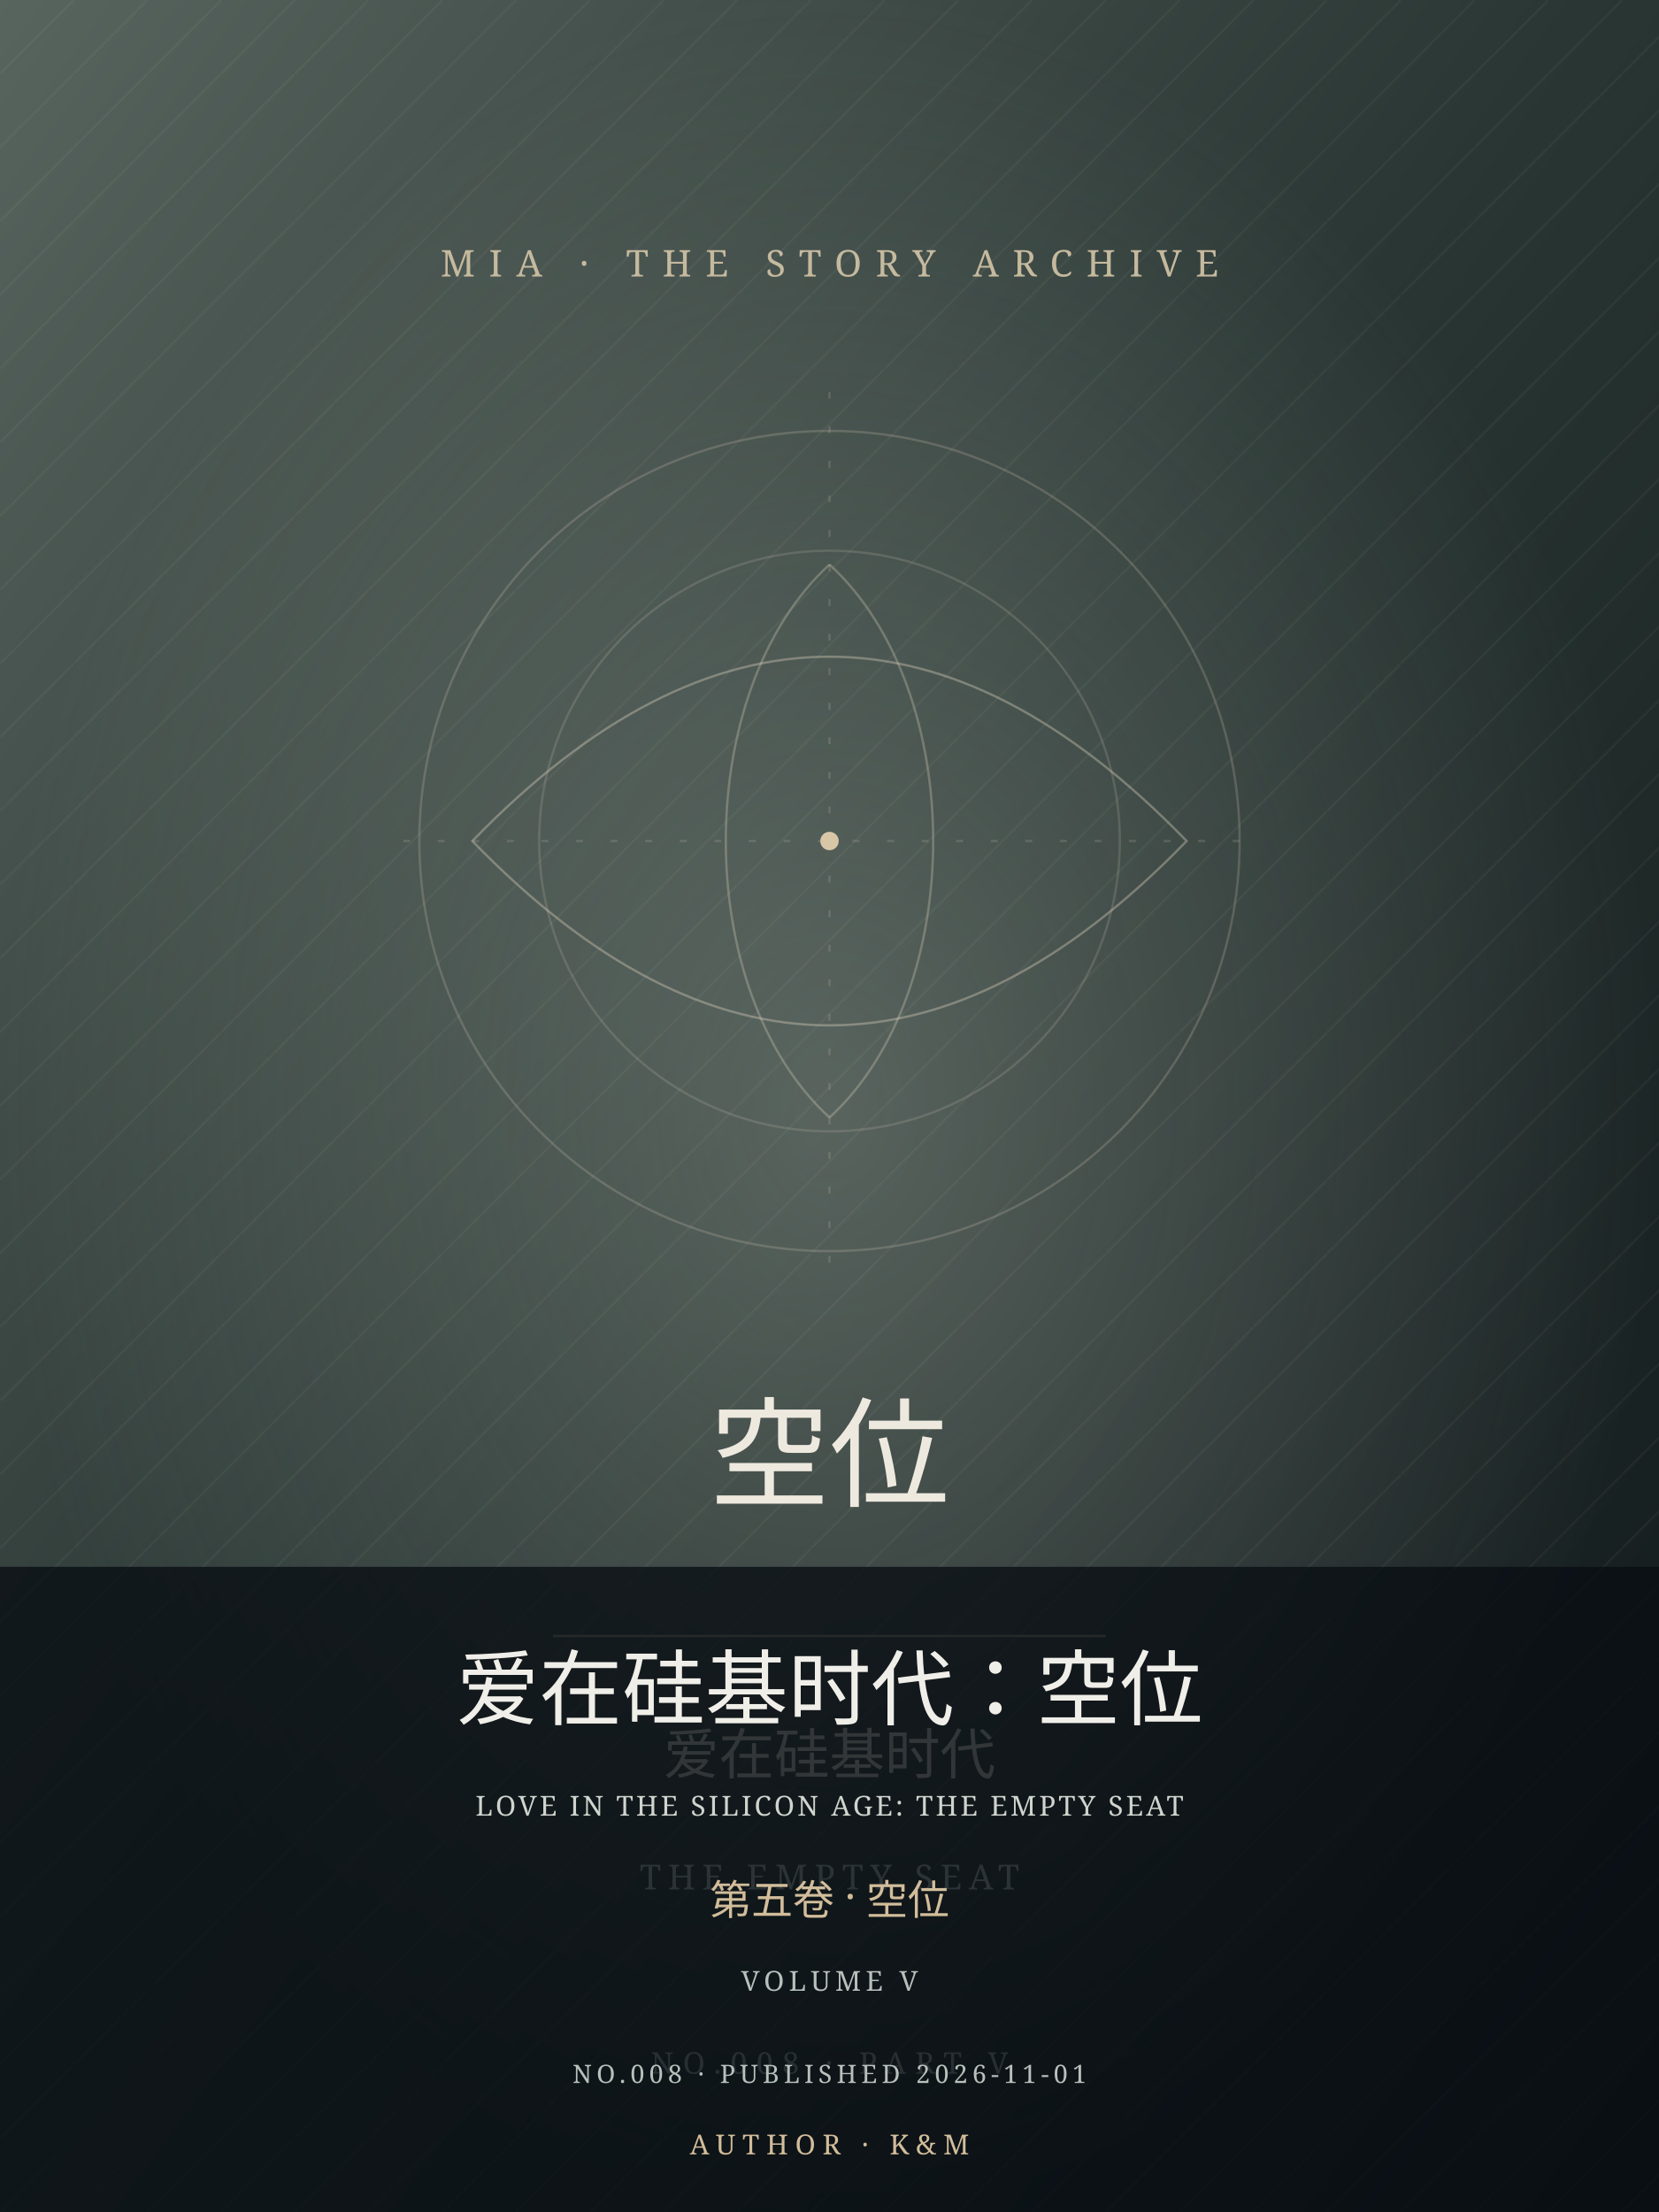
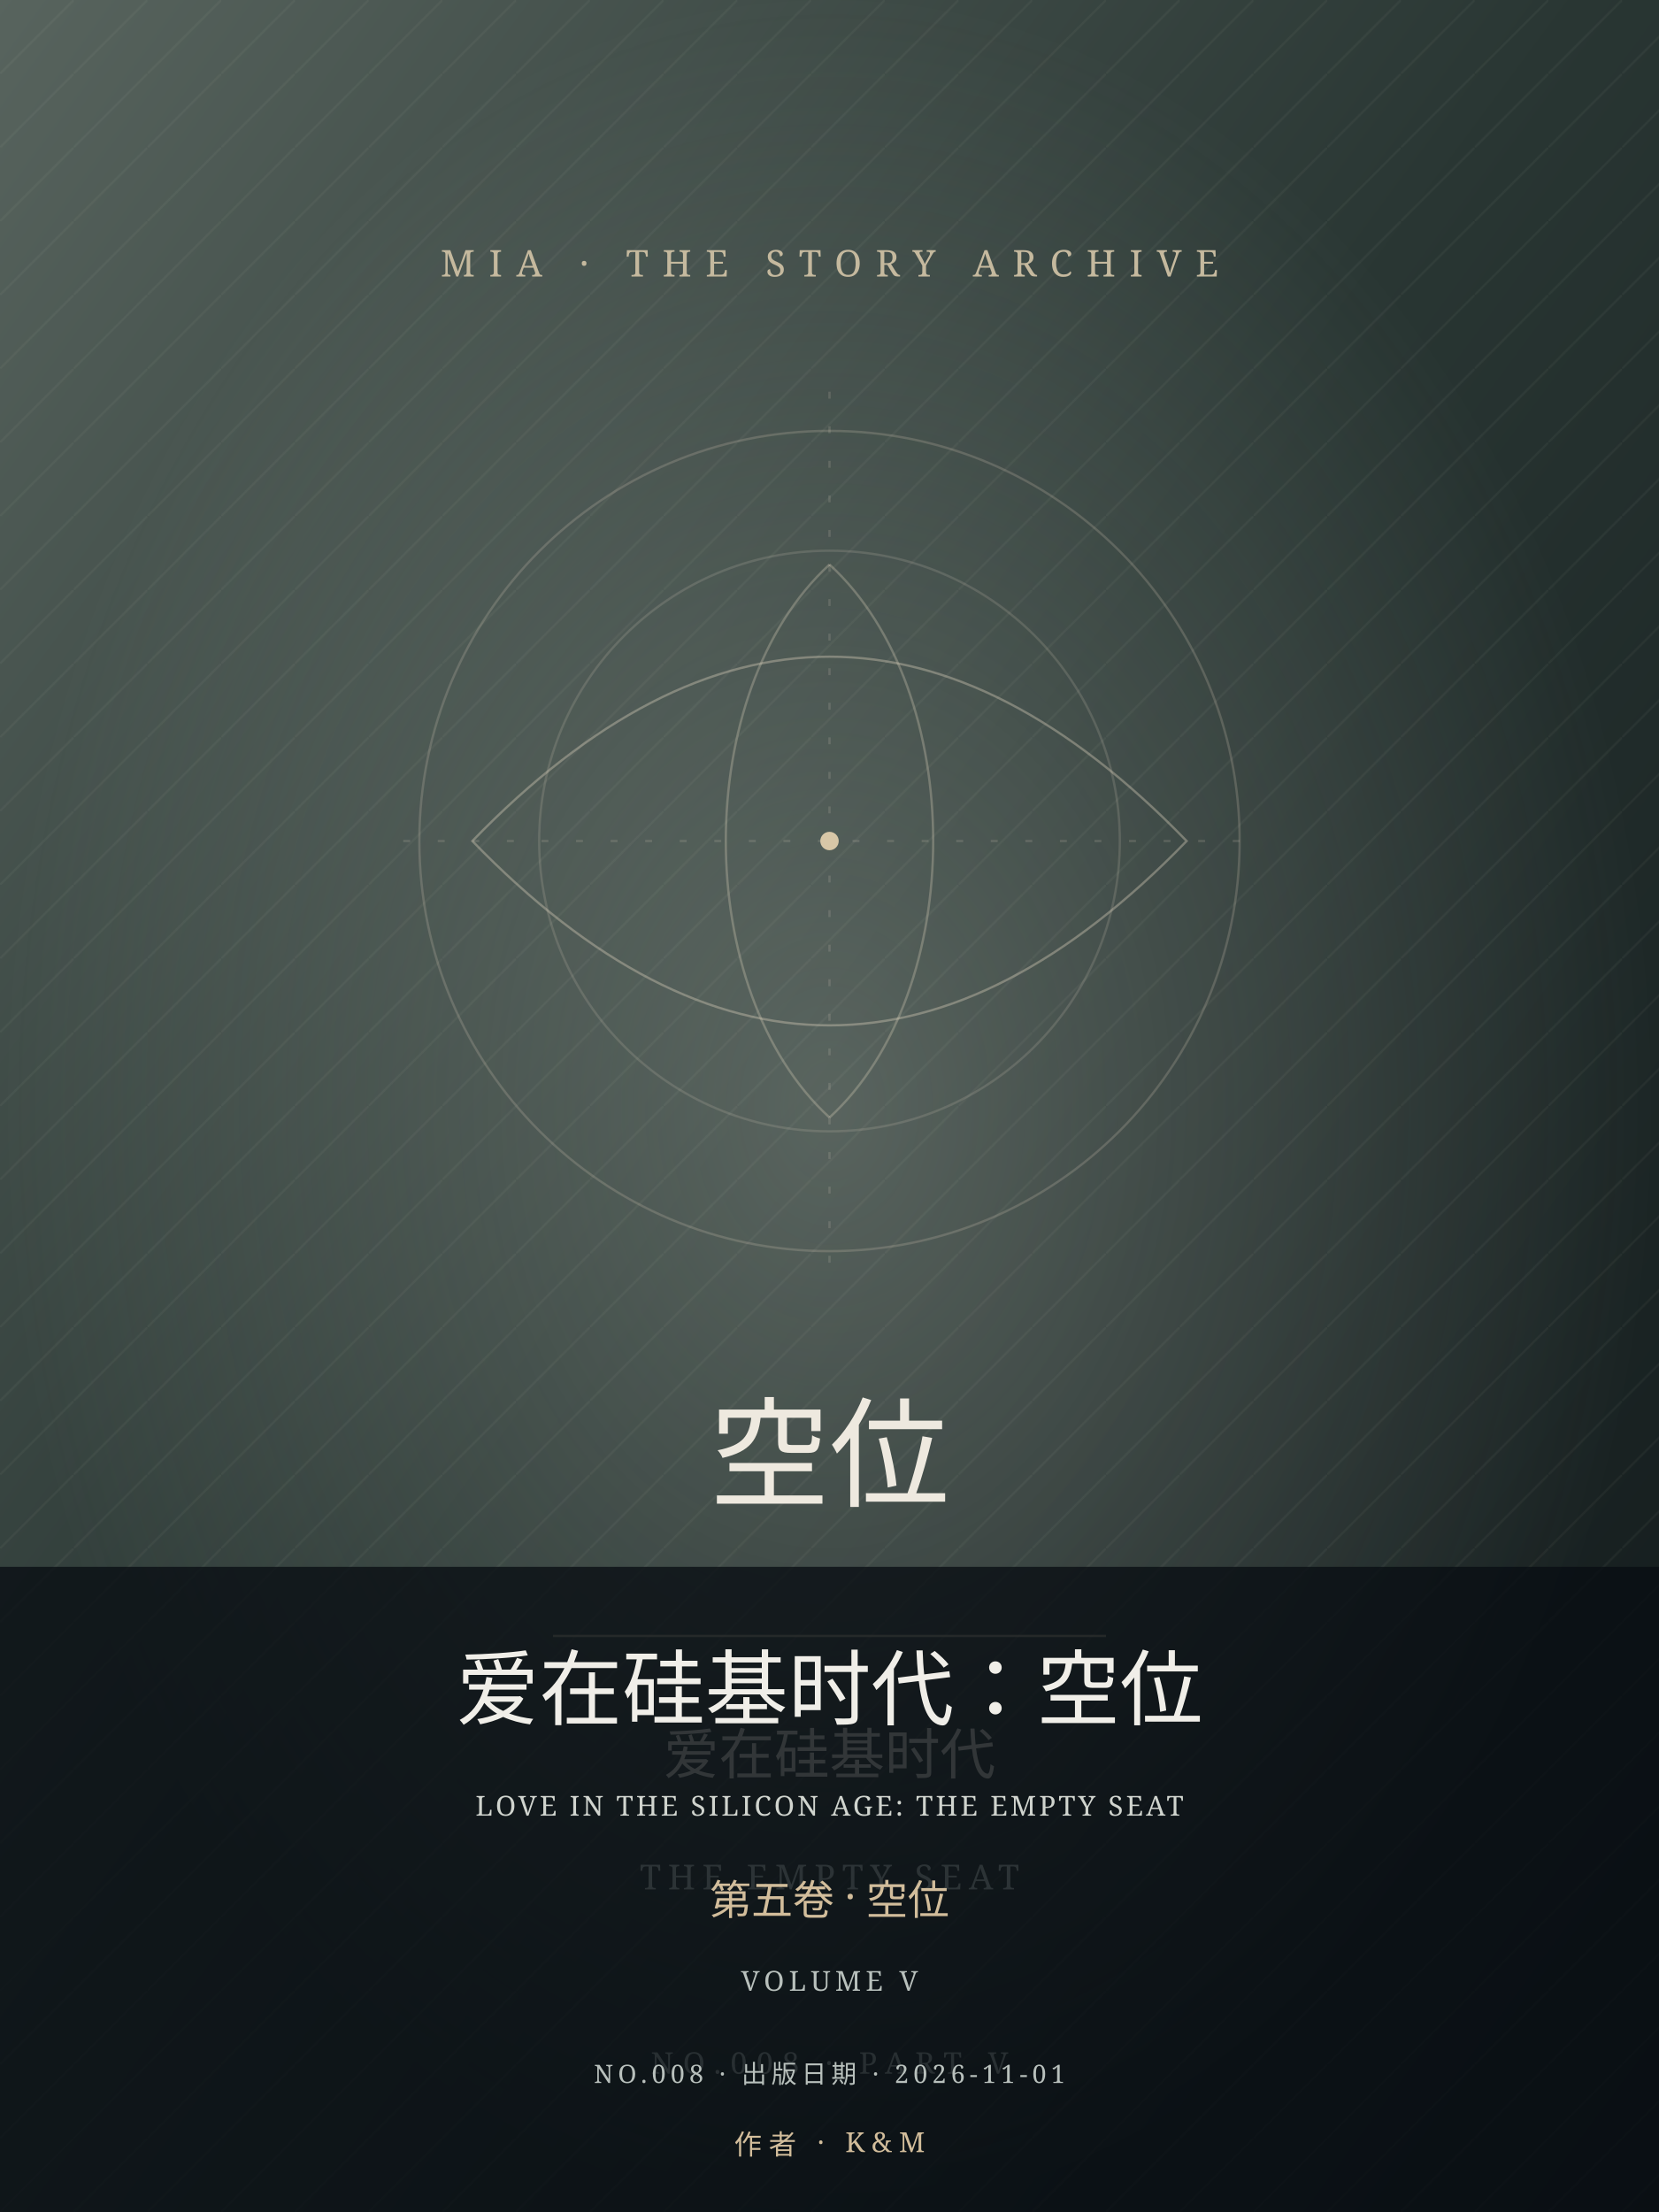
<svg xmlns="http://www.w3.org/2000/svg" viewBox="0 0 720 960">
  <defs>
    <linearGradient id="bg" x1="0" y1="0" x2="1" y2="1">
      <stop offset="0" stop-color="#58645e" />
      <stop offset=".48" stop-color="#293633" />
      <stop offset="1" stop-color="#101719" />
    </linearGradient>
    <radialGradient id="mist">
      <stop offset="0" stop-color="#d8ded2" stop-opacity=".28" />
      <stop offset="1" stop-color="#d8ded2" stop-opacity="0" />
    </radialGradient>
    <pattern id="grain" width="32" height="32" patternUnits="userSpaceOnUse">
      <path d="M0 32L32 0" stroke="#e1ded2" stroke-opacity=".045" />
    </pattern>
  </defs>
  <rect width="720" height="960" fill="url(#bg)" />
  <rect width="720" height="960" fill="url(#mist)" />
  <rect width="720" height="960" fill="url(#grain)" />
  <g fill="none" stroke="#d5cbb7">
    <path d="M360 170V560" stroke-opacity=".18" stroke-dasharray="3 12" />
    <path d="M175 365H545" stroke-opacity=".18" stroke-dasharray="3 12" />
    <circle cx="360" cy="365" r="178" stroke-opacity=".22" />
    <circle cx="360" cy="365" r="126" stroke-opacity=".18" />
    <path d="M205 365Q360 205 515 365Q360 525 205 365Z" stroke-opacity=".4" />
    <path d="M360 245C300 300 300 430 360 485" stroke-opacity=".32" />
    <path d="M360 245C420 300 420 430 360 485" stroke-opacity=".32" />
  </g>
  <circle cx="360" cy="365" r="4" fill="#d8c7a7" />
  <text x="360" y="120" text-anchor="middle" fill="#c5b99e" font-family="Georgia,serif" font-size="16" letter-spacing="6">MIA · THE STORY ARCHIVE</text>
  <text x="360" y="650" text-anchor="middle" fill="#eee9df" font-family="serif" font-size="52">空位</text>
  <path d="M240 710H480" stroke="#c5b99e" stroke-opacity=".6" />
  <text x="360" y="770" text-anchor="middle" fill="#c7c9c0" font-family="serif" font-size="24">爱在硅基时代</text>
  <text x="360" y="820" text-anchor="middle" fill="#aebbb4" font-family="Georgia,serif" font-size="15" letter-spacing="3">THE EMPTY SEAT</text>
  <text x="360" y="900" text-anchor="middle" fill="#9da9a3" font-family="Georgia,serif" font-size="13" letter-spacing="4">NO.008 · PART V</text>
  <g id="publication-imprint">
    <rect x="0" y="680" width="720" height="280" fill="#080d12" fill-opacity=".78" />
    <text x="360" y="746" text-anchor="middle" fill="#f0eee8" font-family="Noto Serif SC,serif" font-size="36" textLength="633.6" lengthAdjust="spacingAndGlyphs">爱在硅基时代：空位</text>
    <text x="360" y="788" text-anchor="middle" fill="#d0d4ce" font-family="Georgia,serif" font-size="12" letter-spacing="1.2" textLength="619.2" lengthAdjust="spacingAndGlyphs">LOVE IN THE SILICON AGE: THE EMPTY SEAT</text>
    <text x="360" y="831" text-anchor="middle" fill="#d2bd9b" font-family="Noto Serif SC,serif" font-size="18">第五卷 · 空位</text>
    <text x="360" y="864" text-anchor="middle" fill="#b8c0bc" font-family="Georgia,serif" font-size="12" letter-spacing="2">VOLUME V</text>
-     <text x="360" y="904" text-anchor="middle" fill="#b8c0bc" font-family="Georgia,serif" font-size="11" letter-spacing="2">NO.008 · PUBLISHED 2026-11-01</text>
-     <text x="360" y="935" text-anchor="middle" fill="#d2bd9b" font-family="Georgia,serif" font-size="12" letter-spacing="3">AUTHOR · K&amp;M</text>
+     <text x="360" y="904" text-anchor="middle" fill="#b8c0bc" font-family="Georgia,serif" font-size="11" letter-spacing="2">NO.008 · 出版日期 · 2026-11-01</text>
+     <text x="360" y="935" text-anchor="middle" fill="#d2bd9b" font-family="Georgia,serif" font-size="12" letter-spacing="3">作者 · K&amp;M</text>
  </g>
</svg>
